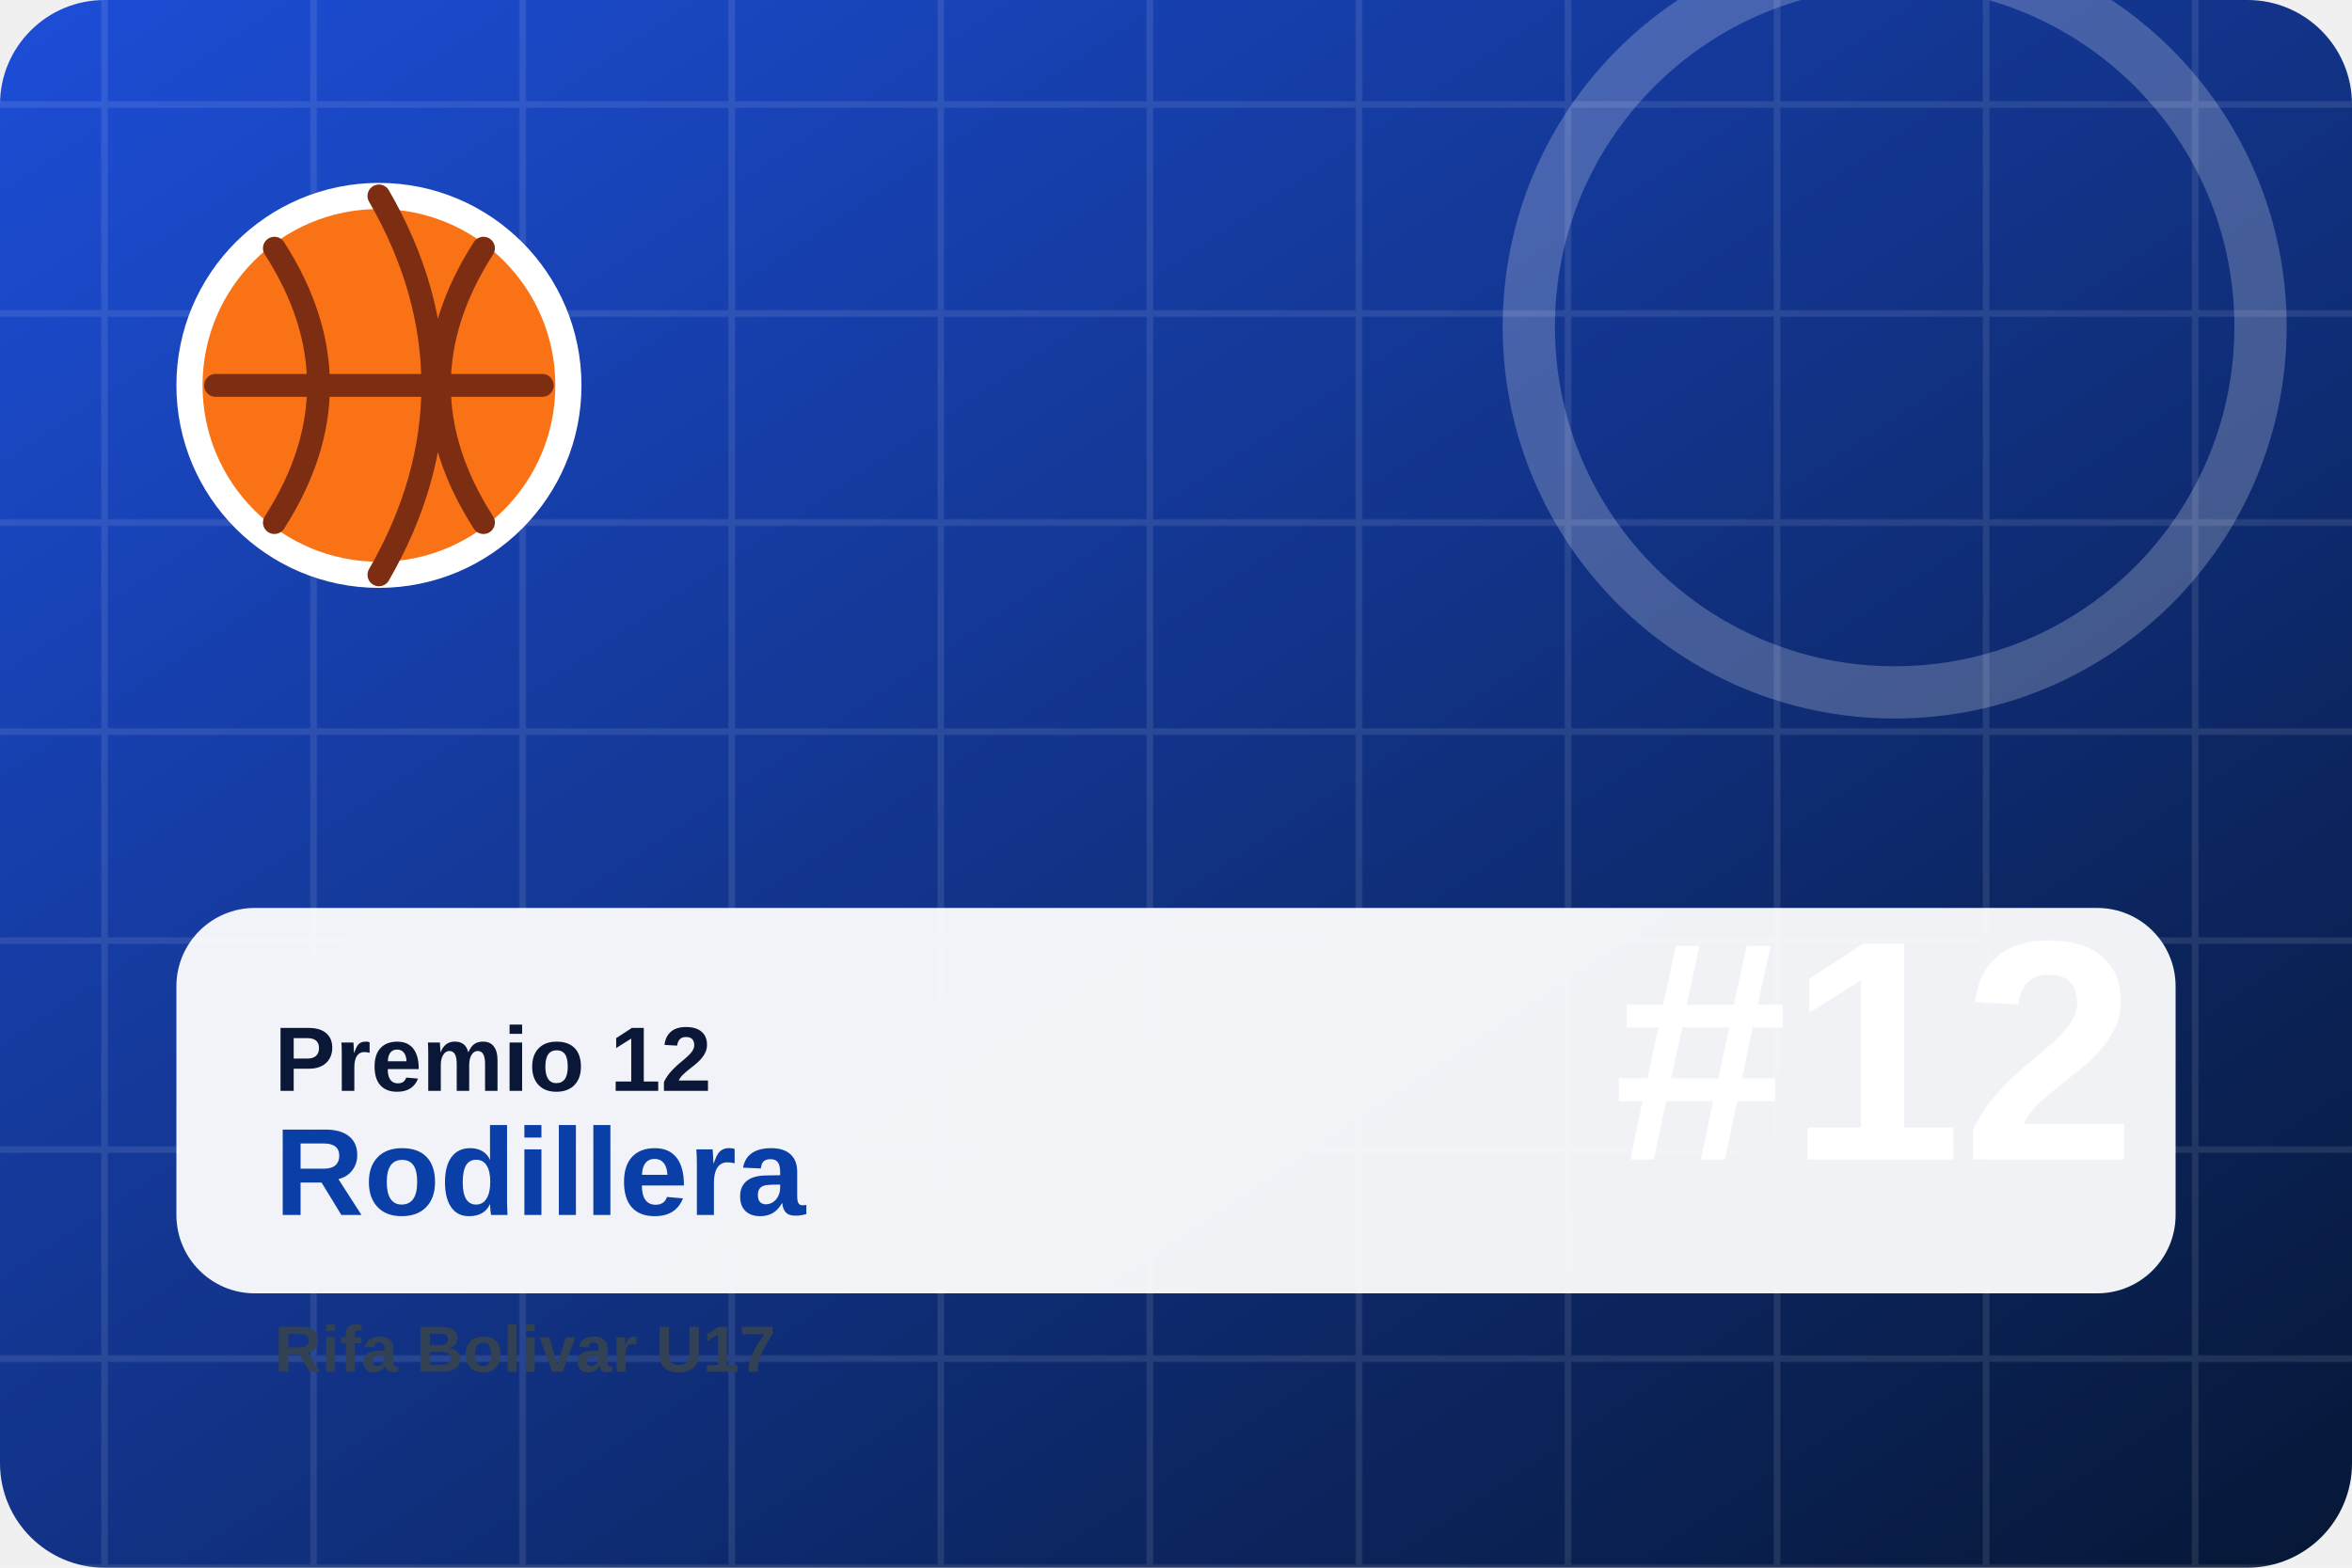
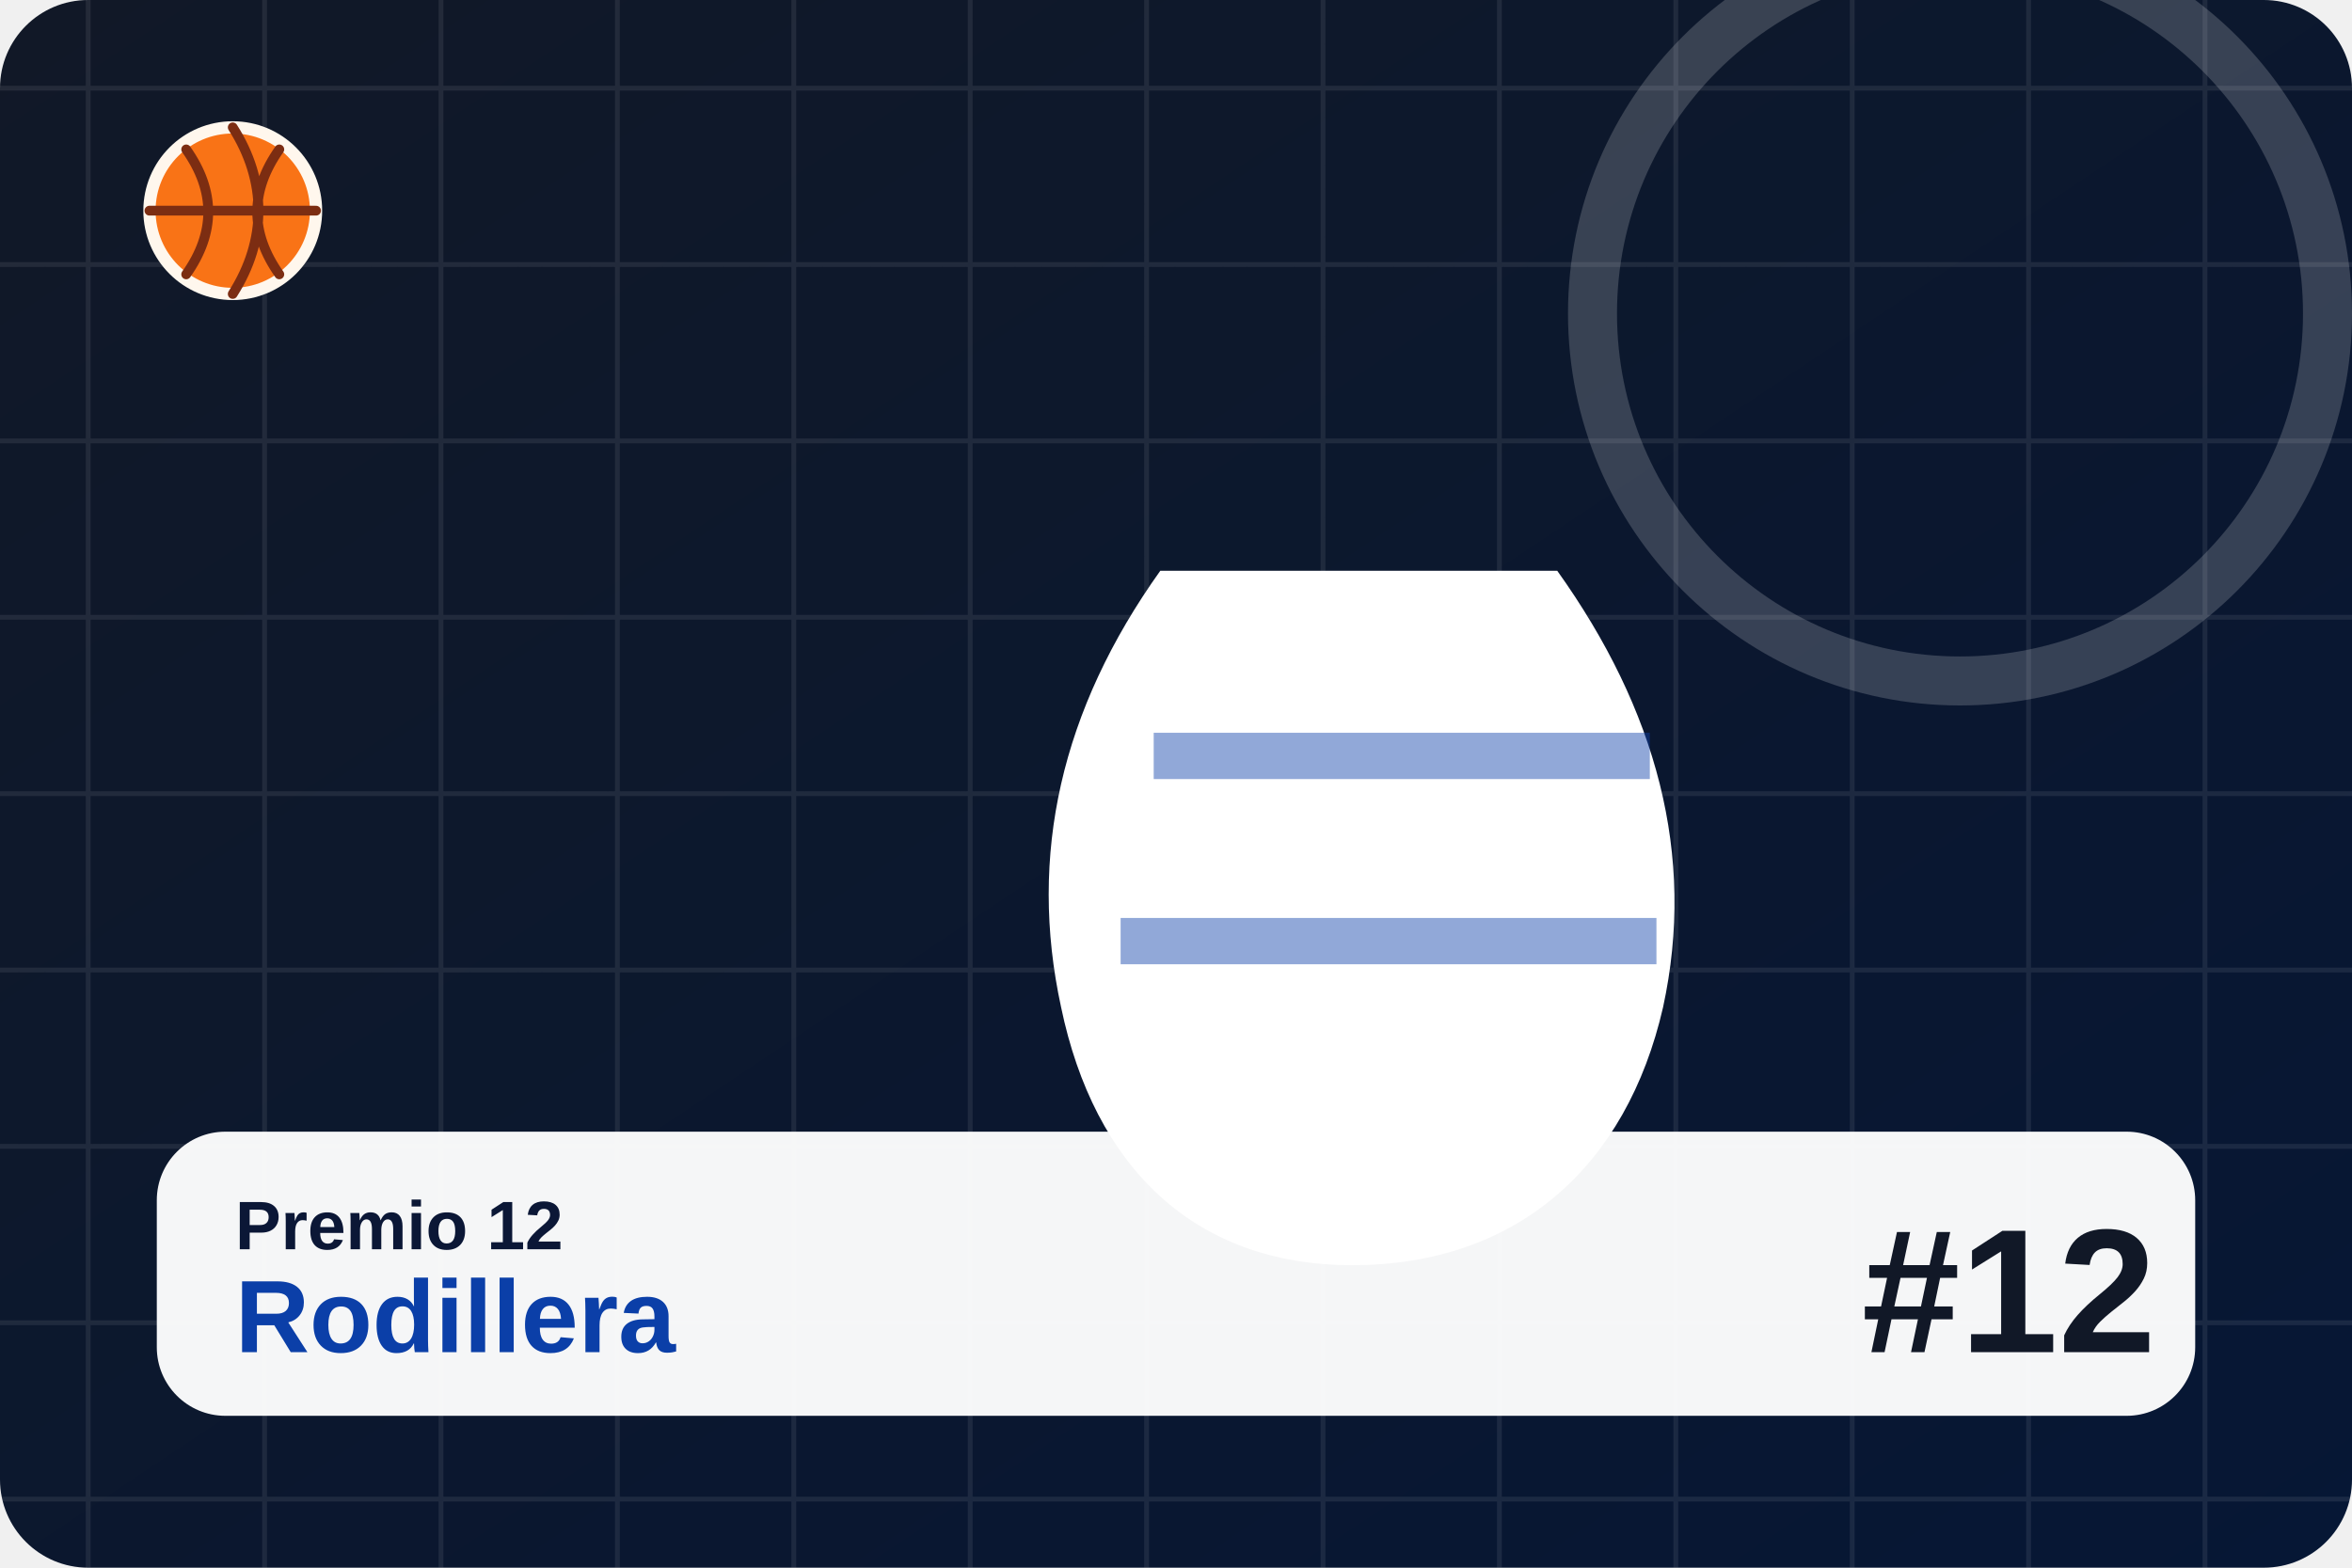
- <svg xmlns="http://www.w3.org/2000/svg" width="720" height="480" viewBox="0 0 720 480" role="img" aria-label="Premio 12 Rodillera">
+ <svg xmlns="http://www.w3.org/2000/svg" width="960" height="640" viewBox="0 0 960 640" role="img" aria-label="Premio 12 Rodillera">
  <defs>
    <linearGradient id="bg" x1="0" x2="1" y1="0" y2="1">
-       <stop offset="0" stop-color="#1d4ed8" />
+       <stop offset="0" stop-color="#111827" />
      <stop offset="1" stop-color="#061735" />
    </linearGradient>
-     <pattern id="court" width="64" height="64" patternUnits="userSpaceOnUse">
-       <path d="M0 32h64M32 0v64" stroke="rgba(255,255,255,.1)" stroke-width="2" />
+     <pattern id="court" width="72" height="72" patternUnits="userSpaceOnUse">
+       <path d="M0 36h72M36 0v72" stroke="rgba(255,255,255,.08)" stroke-width="2" />
    </pattern>
  </defs>
-   <rect width="720" height="480" rx="32" fill="url(#bg)" />
-   <rect width="720" height="480" fill="url(#court)" />
-   <circle cx="580" cy="100" r="112" fill="none" stroke="rgba(255,255,255,.22)" stroke-width="16" />
-   <circle cx="116" cy="118" r="58" fill="#f97316" stroke="#fff" stroke-width="8" />
-   <path d="M66 118h100M116 60c22 38 22 78 0 116M84 76c18 28 18 56 0 84M148 76c-18 28-18 56 0 84" stroke="#7c2d12" stroke-width="7" fill="none" stroke-linecap="round" />
-   <rect x="54" y="278" width="612" height="118" rx="24" fill="rgba(255,255,255,.94)" />
-   <text x="84" y="334" fill="#0b1736" font-family="Arial, sans-serif" font-size="28" font-weight="800">Premio 12</text>
-   <text x="84" y="372" fill="#0b3fa8" font-family="Arial, sans-serif" font-size="38" font-weight="900">Rodillera</text>
-   <text x="84" y="420" fill="#334155" font-family="Arial, sans-serif" font-size="20" font-weight="700">Rifa Bolivar U17</text>
-   <text x="574" y="355" text-anchor="middle" fill="#fff" font-family="Arial, sans-serif" font-size="96" font-weight="900">#12</text>
+   <rect width="960" height="640" rx="36" fill="url(#bg)" />
+   <rect width="960" height="640" fill="url(#court)" />
+   <circle cx="800" cy="128" r="150" fill="none" stroke="rgba(255,255,255,.18)" stroke-width="20" />
+   <circle cx="95" cy="86" r="34" fill="#f97316" stroke="#fff7ed" stroke-width="5" />
+   <path d="M61 86h68M95 52c14 22 14 46 0 68M76 61c12 17 12 34 0 51M114 61c-12 17-12 34 0 51" fill="none" stroke="#7c2d12" stroke-width="4" stroke-linecap="round" />
+   <g transform="translate(182 44) scale(1.35)">
+     <path d="M216 140h120c30 42 42 86 32 132-11 48-44 78-94 78-48 0-78-30-88-78-10-46 0-90 30-132z" fill="#fff" />
+     <path d="M214 196h150M204 252h162" stroke="#0b3fa8" stroke-width="14" opacity=".45" />
+   </g>
+   <rect x="64" y="462" width="832" height="116" rx="28" fill="rgba(255,255,255,.96)" />
+   <text x="96" y="510" fill="#0b1736" font-family="Arial, sans-serif" font-size="28" font-weight="900">Premio 12</text>
+   <text x="96" y="552" fill="#0b3fa8" font-family="Arial, sans-serif" font-size="42" font-weight="900">Rodillera</text>
+   <text x="820" y="552" text-anchor="middle" fill="#111827" font-family="Arial, sans-serif" font-size="72" font-weight="900">#12</text>
</svg>
